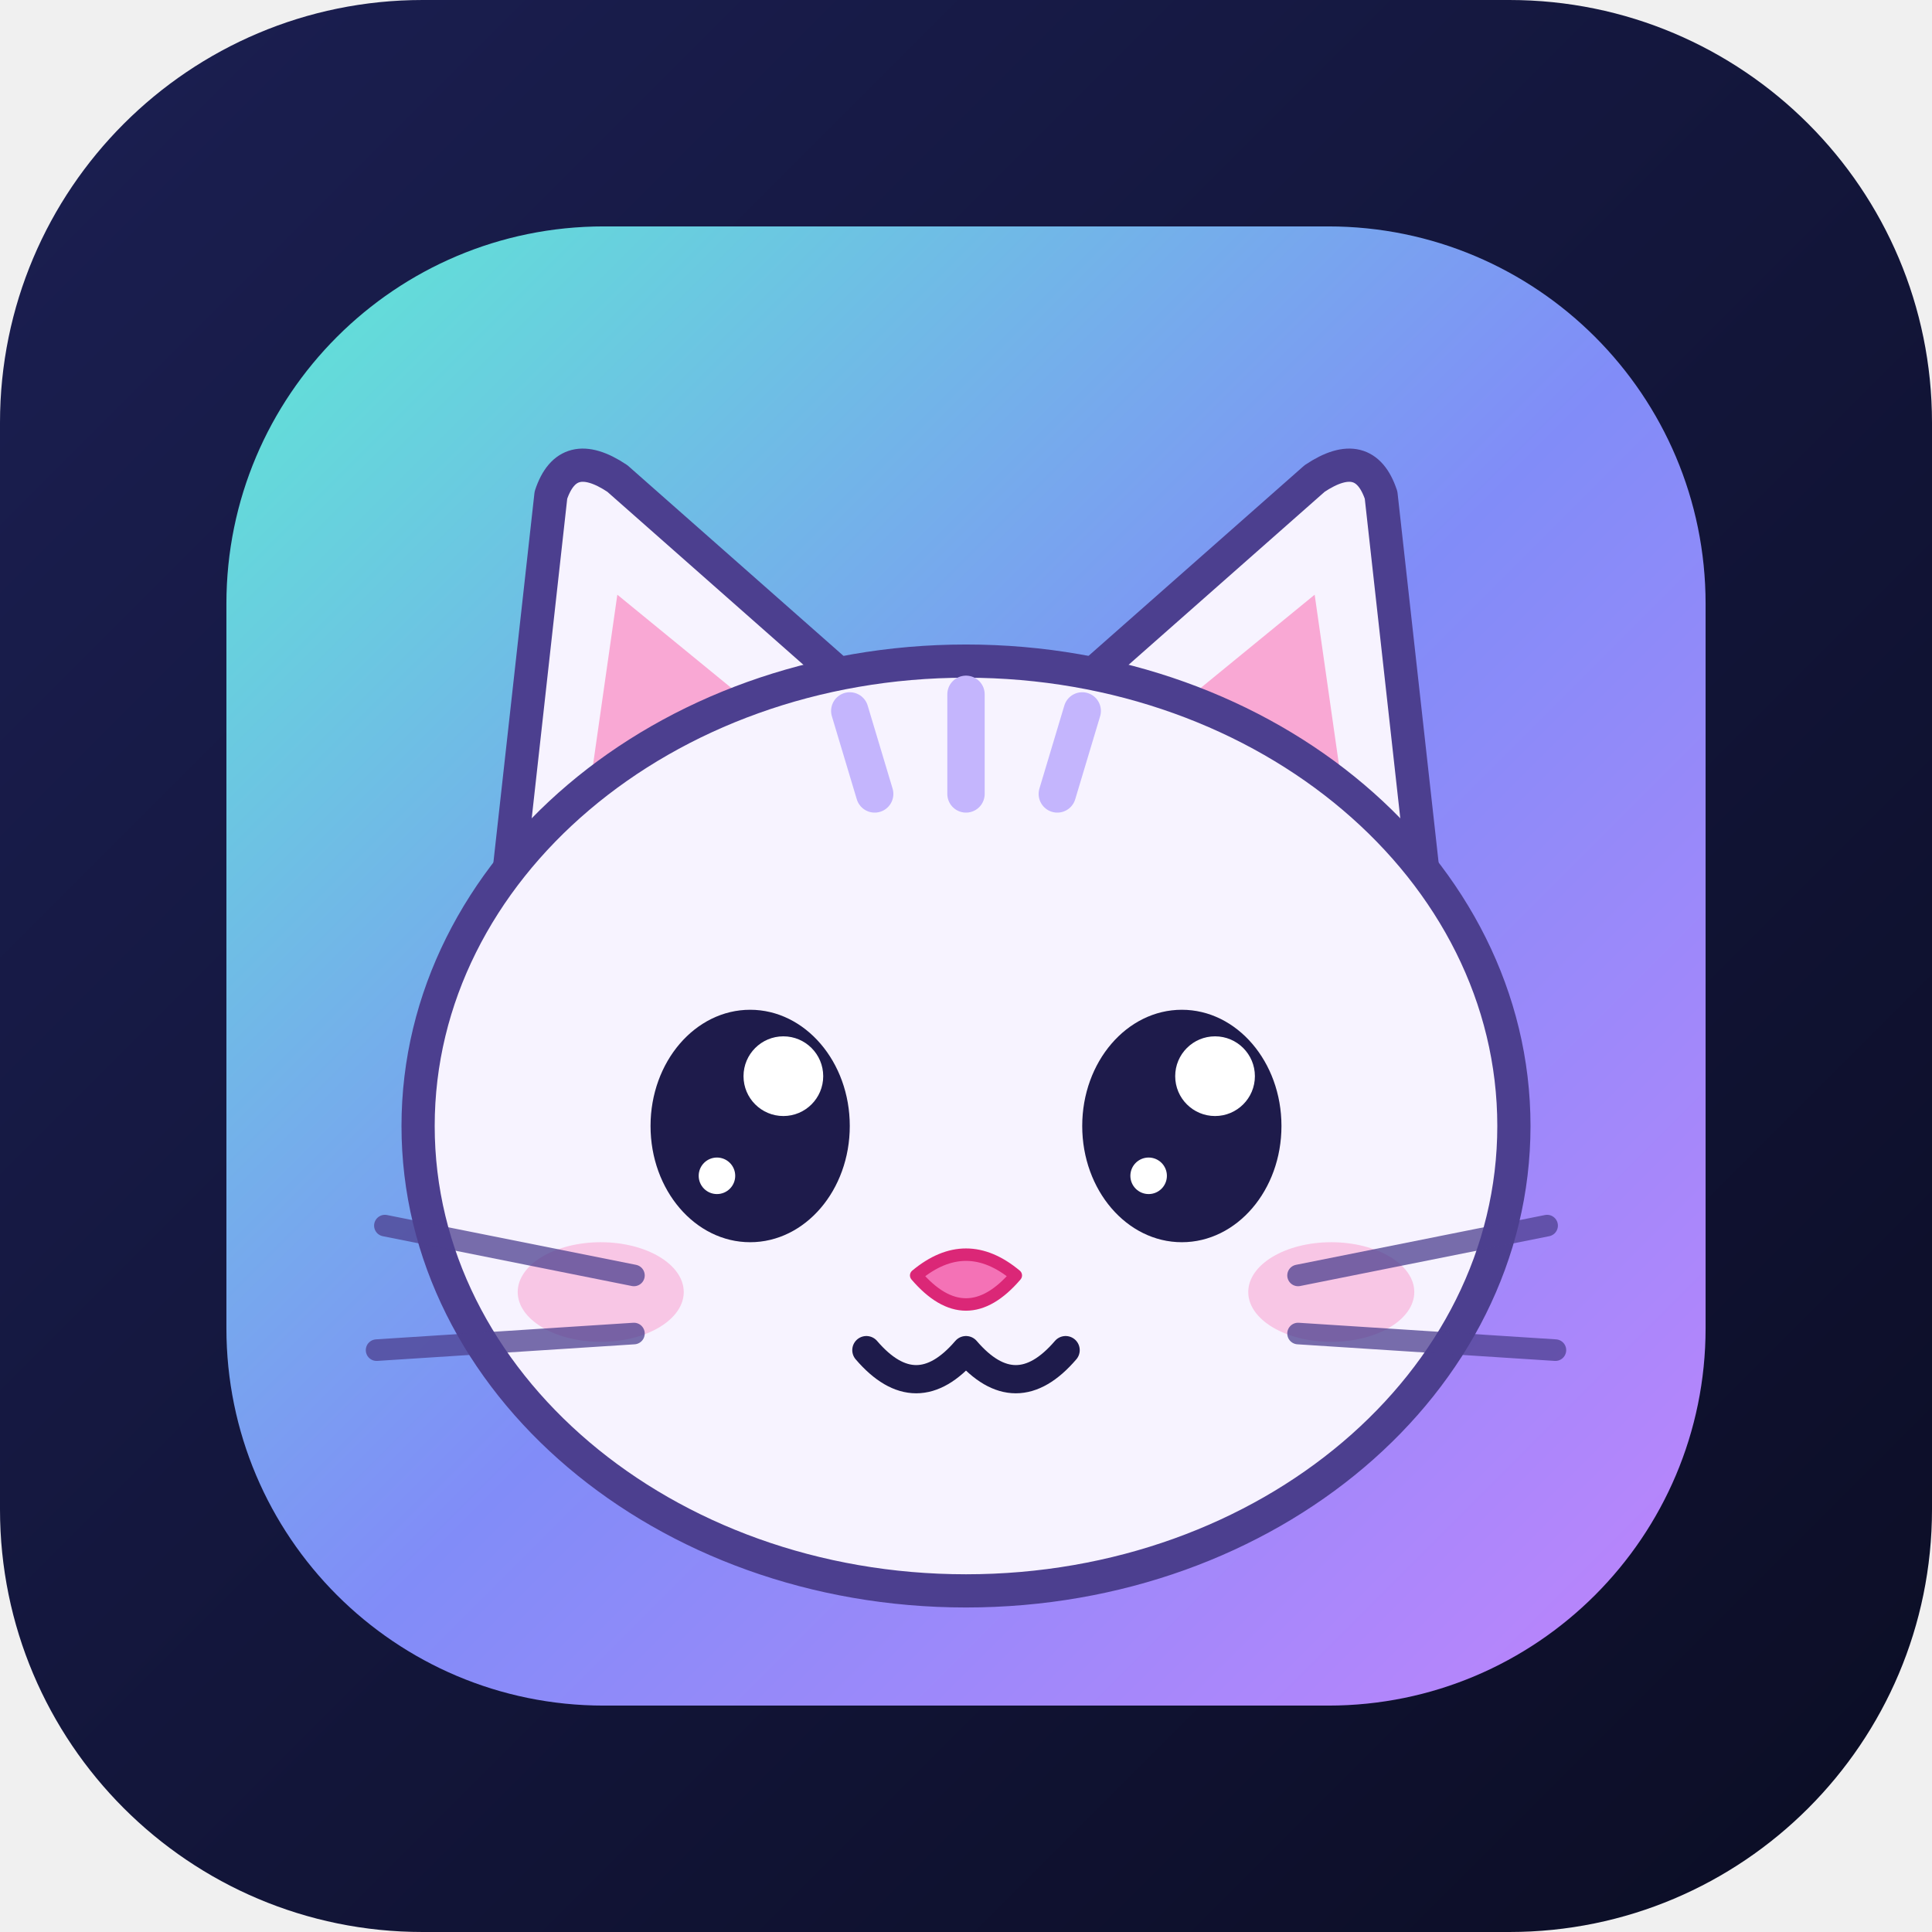
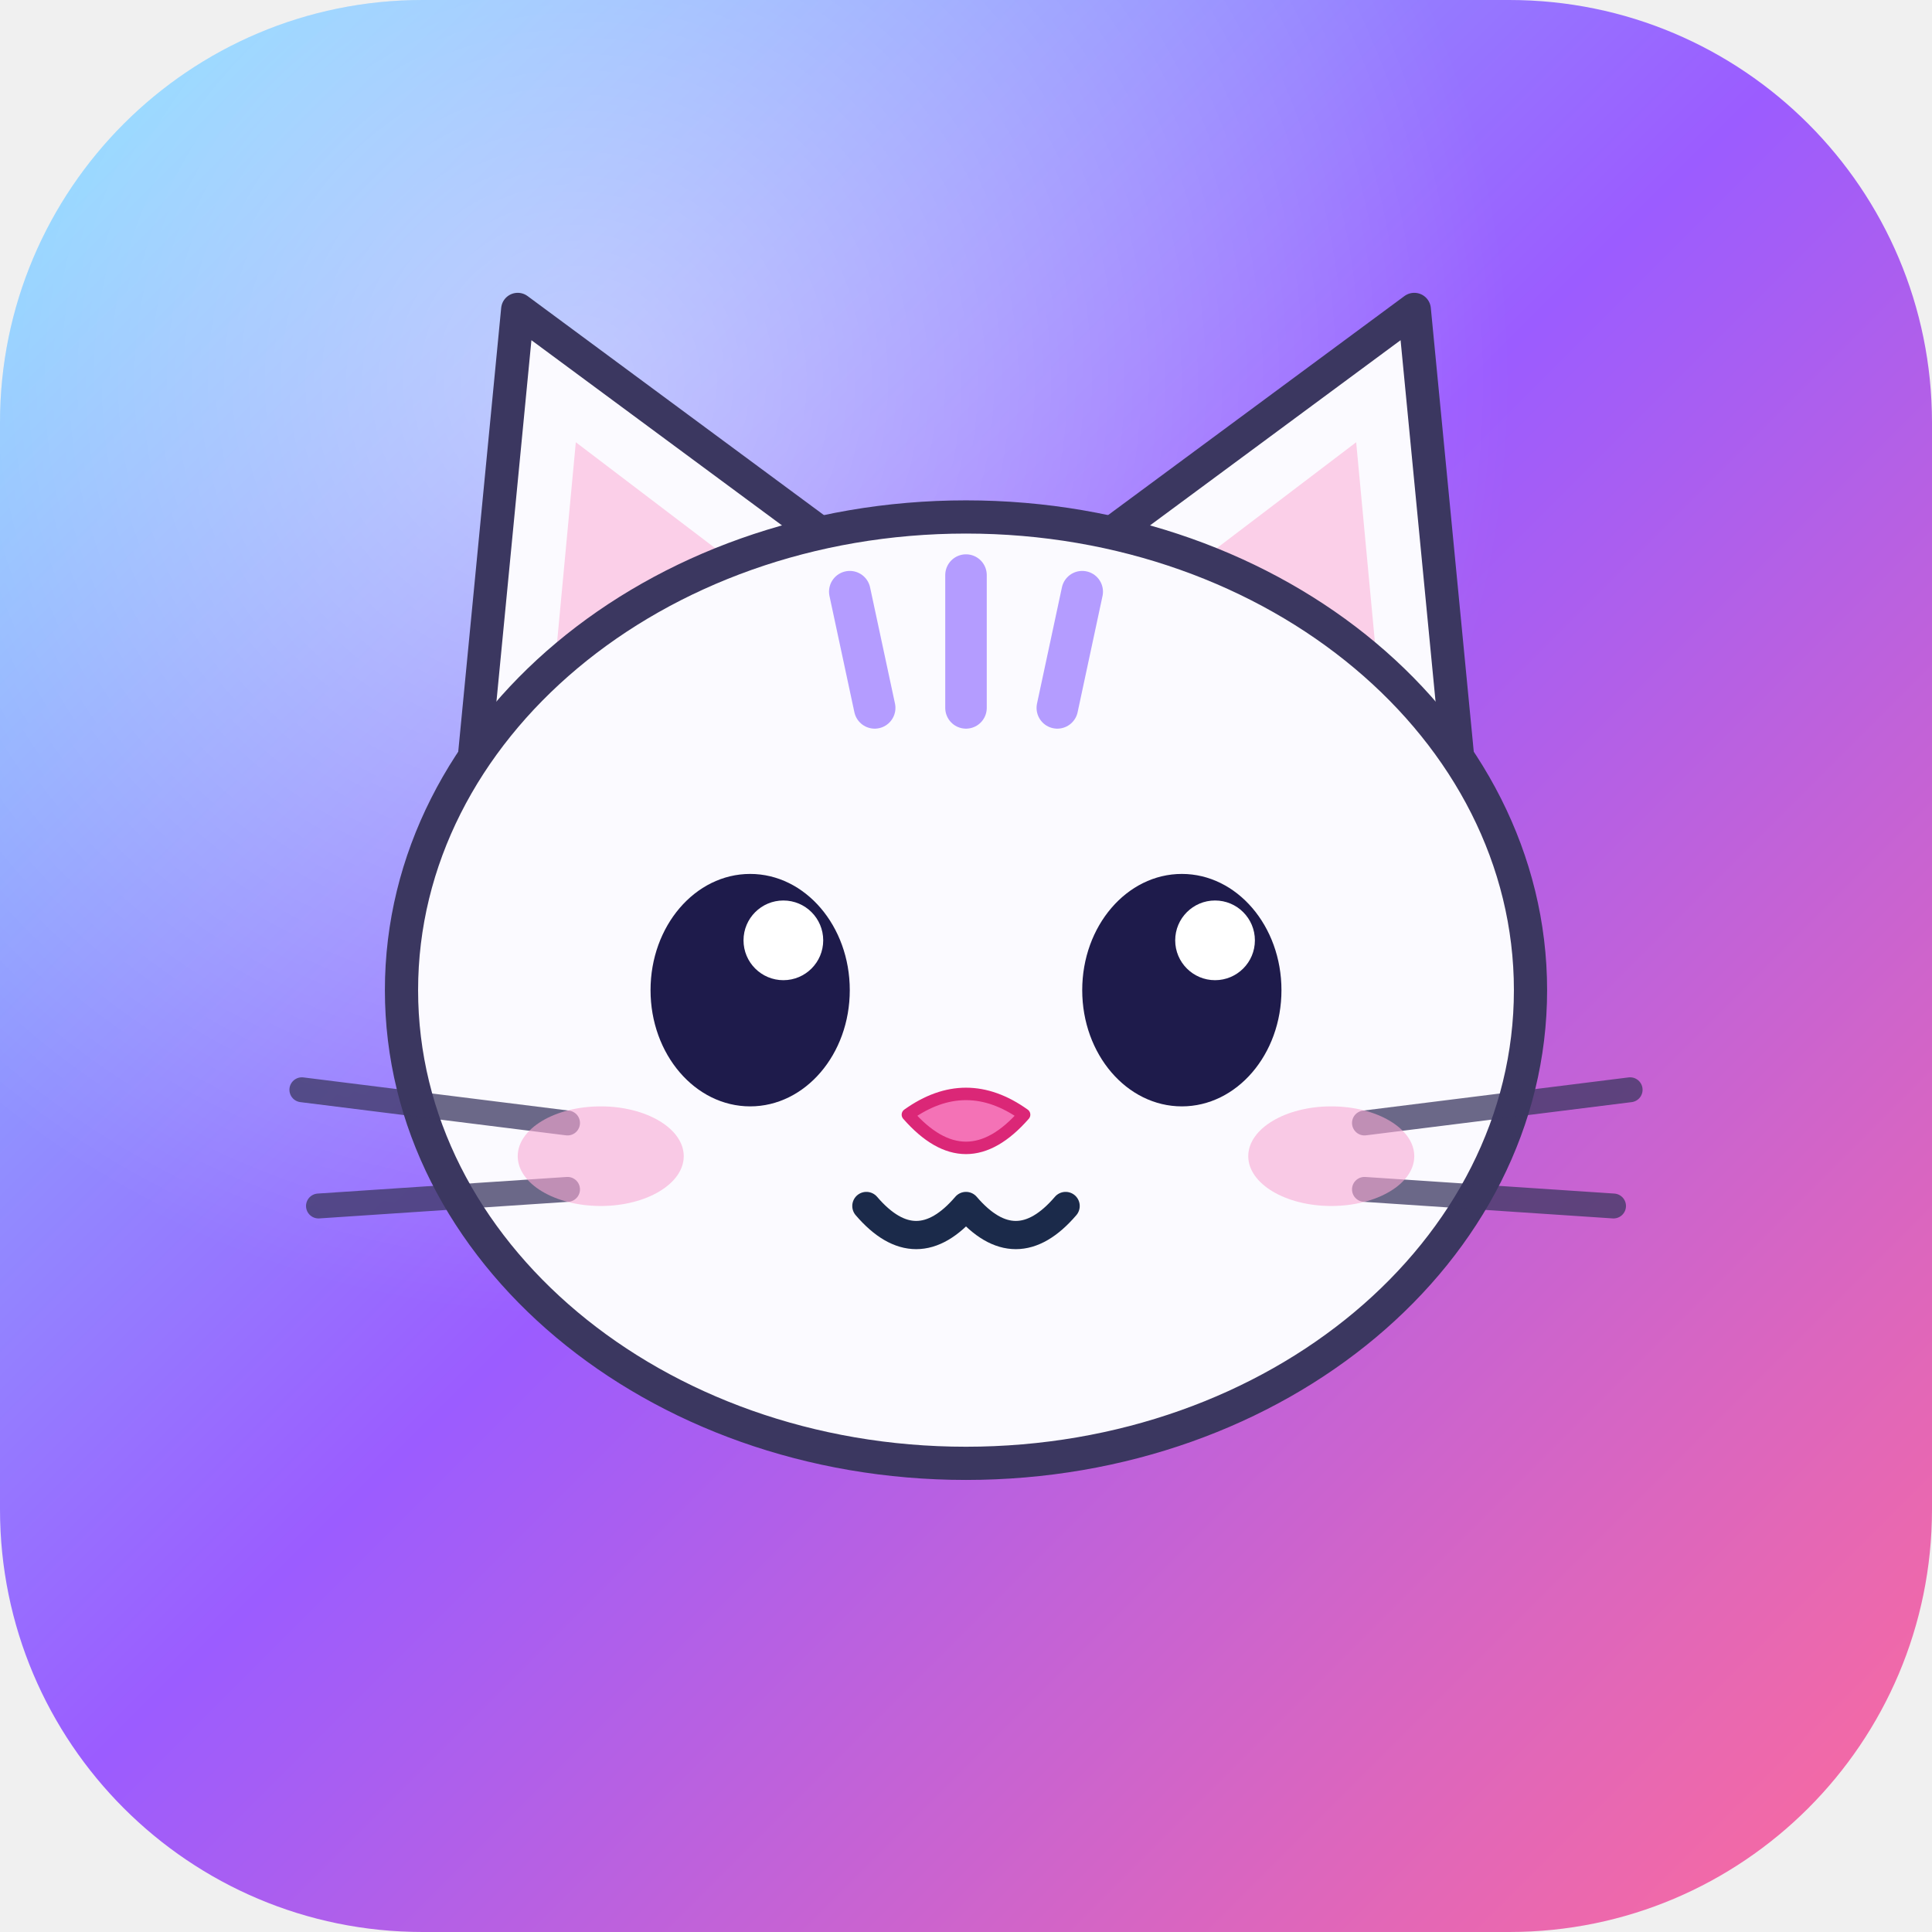
<svg xmlns="http://www.w3.org/2000/svg" viewBox="0 0 512 512">
  <defs>
-     <linearGradient id="g" x1="0" y1="0" x2="1" y2="1">
-       <stop offset="0" stop-color="#5EEAD4" />
-       <stop offset=".52" stop-color="#818CF8" />
-       <stop offset="1" stop-color="#C084FC" />
+     <linearGradient id="bg" x1="0" y1="0" x2="1" y2="1">
+       <stop offset="0" stop-color="#7FE3FF" />
+       <stop offset=".48" stop-color="#9B5CFF" />
+       <stop offset="1" stop-color="#FF6B9A" />
    </linearGradient>
-     <linearGradient id="bg" x1="0" y1="0" x2="1" y2="1">
-       <stop offset="0" stop-color="#1b1f52" />
-       <stop offset="1" stop-color="#0b0d24" />
-     </linearGradient>
+     <radialGradient id="glow" cx=".3" cy=".2" r=".8">
+       <stop offset="0" stop-color="#fff" stop-opacity=".45" />
+       <stop offset=".6" stop-color="#fff" stop-opacity="0" />
+     </radialGradient>
  </defs>
  <rect width="512" height="512" rx="112" fill="url(#bg)" />
-   <rect x="60" y="60" width="392" height="392" rx="100" fill="url(#g)" />
-   <g transform="translate(36 96) scale(2.2)" stroke-linejoin="round">
-     <path d="M44 70 L50 16 Q52 10 58 14 L92 44 Z" fill="#F7F3FF" stroke="#4C3F8F" stroke-width="4" />
-     <path d="M54 56 L58 28 L80 46 Z" fill="#F9A8D4" />
-     <path d="M156 70 L150 16 Q148 10 142 14 L108 44 Z" fill="#F7F3FF" stroke="#4C3F8F" stroke-width="4" />
-     <path d="M146 56 L142 28 L120 46 Z" fill="#F9A8D4" />
-     <ellipse cx="100" cy="92" rx="66" ry="56" fill="#F7F3FF" stroke="#4C3F8F" stroke-width="4" />
-     <g stroke="#C4B5FD" stroke-width="4.5" stroke-linecap="round">
-       <path d="M100 40 v12" />
-       <path d="M86 42 l3 10" />
-       <path d="M114 42 l-3 10" />
+   <rect width="512" height="512" rx="112" fill="url(#glow)" />
+   <g transform="translate(36 60) scale(2.2)" stroke-linejoin="round">
+     <path d="M40 72 L46 10 L92 44 Z" fill="#FBFAFF" stroke="#3B3760" stroke-width="4" />
+     <path d="M50 58 L53 26 L78 45 Z" fill="#FBCFE8" />
+     <path d="M160 72 L154 10 L108 44 Z" fill="#FBFAFF" stroke="#3B3760" stroke-width="4" />
+     <path d="M150 58 L147 26 L122 45 Z" fill="#FBCFE8" />
+     <ellipse cx="100" cy="92" rx="68" ry="57" fill="#FBFAFF" stroke="#3B3760" stroke-width="4" />
+     <g stroke="#B49CFF" stroke-width="5" stroke-linecap="round">
+       <path d="M86 44 L89 58" />
+       <path d="M100 42 L100 58" />
+       <path d="M114 44 L111 58" />
+     </g>
+     <g stroke="#3B3760" stroke-width="3" stroke-linecap="round" opacity=".75">
+       <path d="M20 104 L52 108" />
+       <path d="M22 118 L52 116" />
+       <path d="M180 104 L148 108" />
+       <path d="M178 118 L148 116" />
    </g>
    <ellipse cx="74" cy="92" rx="12" ry="14" fill="#1E1B4B" />
    <ellipse cx="126" cy="92" rx="12" ry="14" fill="#1E1B4B" />
    <circle cx="78" cy="86" r="4.8" fill="#fff" />
    <circle cx="130" cy="86" r="4.8" fill="#fff" />
-     <circle cx="70" cy="98" r="2.2" fill="#fff" />
-     <circle cx="122" cy="98" r="2.2" fill="#fff" />
    <ellipse cx="56" cy="112" rx="10" ry="6" fill="#F9A8D4" opacity=".6" />
    <ellipse cx="144" cy="112" rx="10" ry="6" fill="#F9A8D4" opacity=".6" />
-     <g stroke="#4C3F8F" stroke-width="2.6" stroke-linecap="round" opacity=".75">
-       <path d="M60 110 L30 104" />
-       <path d="M60 117 L29 119" />
-       <path d="M140 110 L170 104" />
-       <path d="M140 117 L171 119" />
-     </g>
-     <path d="M94 110 Q100 105 106 110 Q100 117 94 110 Z" fill="#F472B6" stroke="#DB2777" stroke-width="1.5" />
-     <path d="M88 119 q6 7 12 0 q6 7 12 0" stroke="#1E1B4B" stroke-width="3.4" fill="none" stroke-linecap="round" />
+     <path d="M93 107 Q100 102 107 107 Q100 115 93 107 Z" fill="#F472B6" stroke="#DB2777" stroke-width="1.5" />
+     <path d="M88 118 q6 7 12 0 q6 7 12 0" stroke="#1B2A4A" stroke-width="3.4" fill="none" stroke-linecap="round" />
  </g>
</svg>
